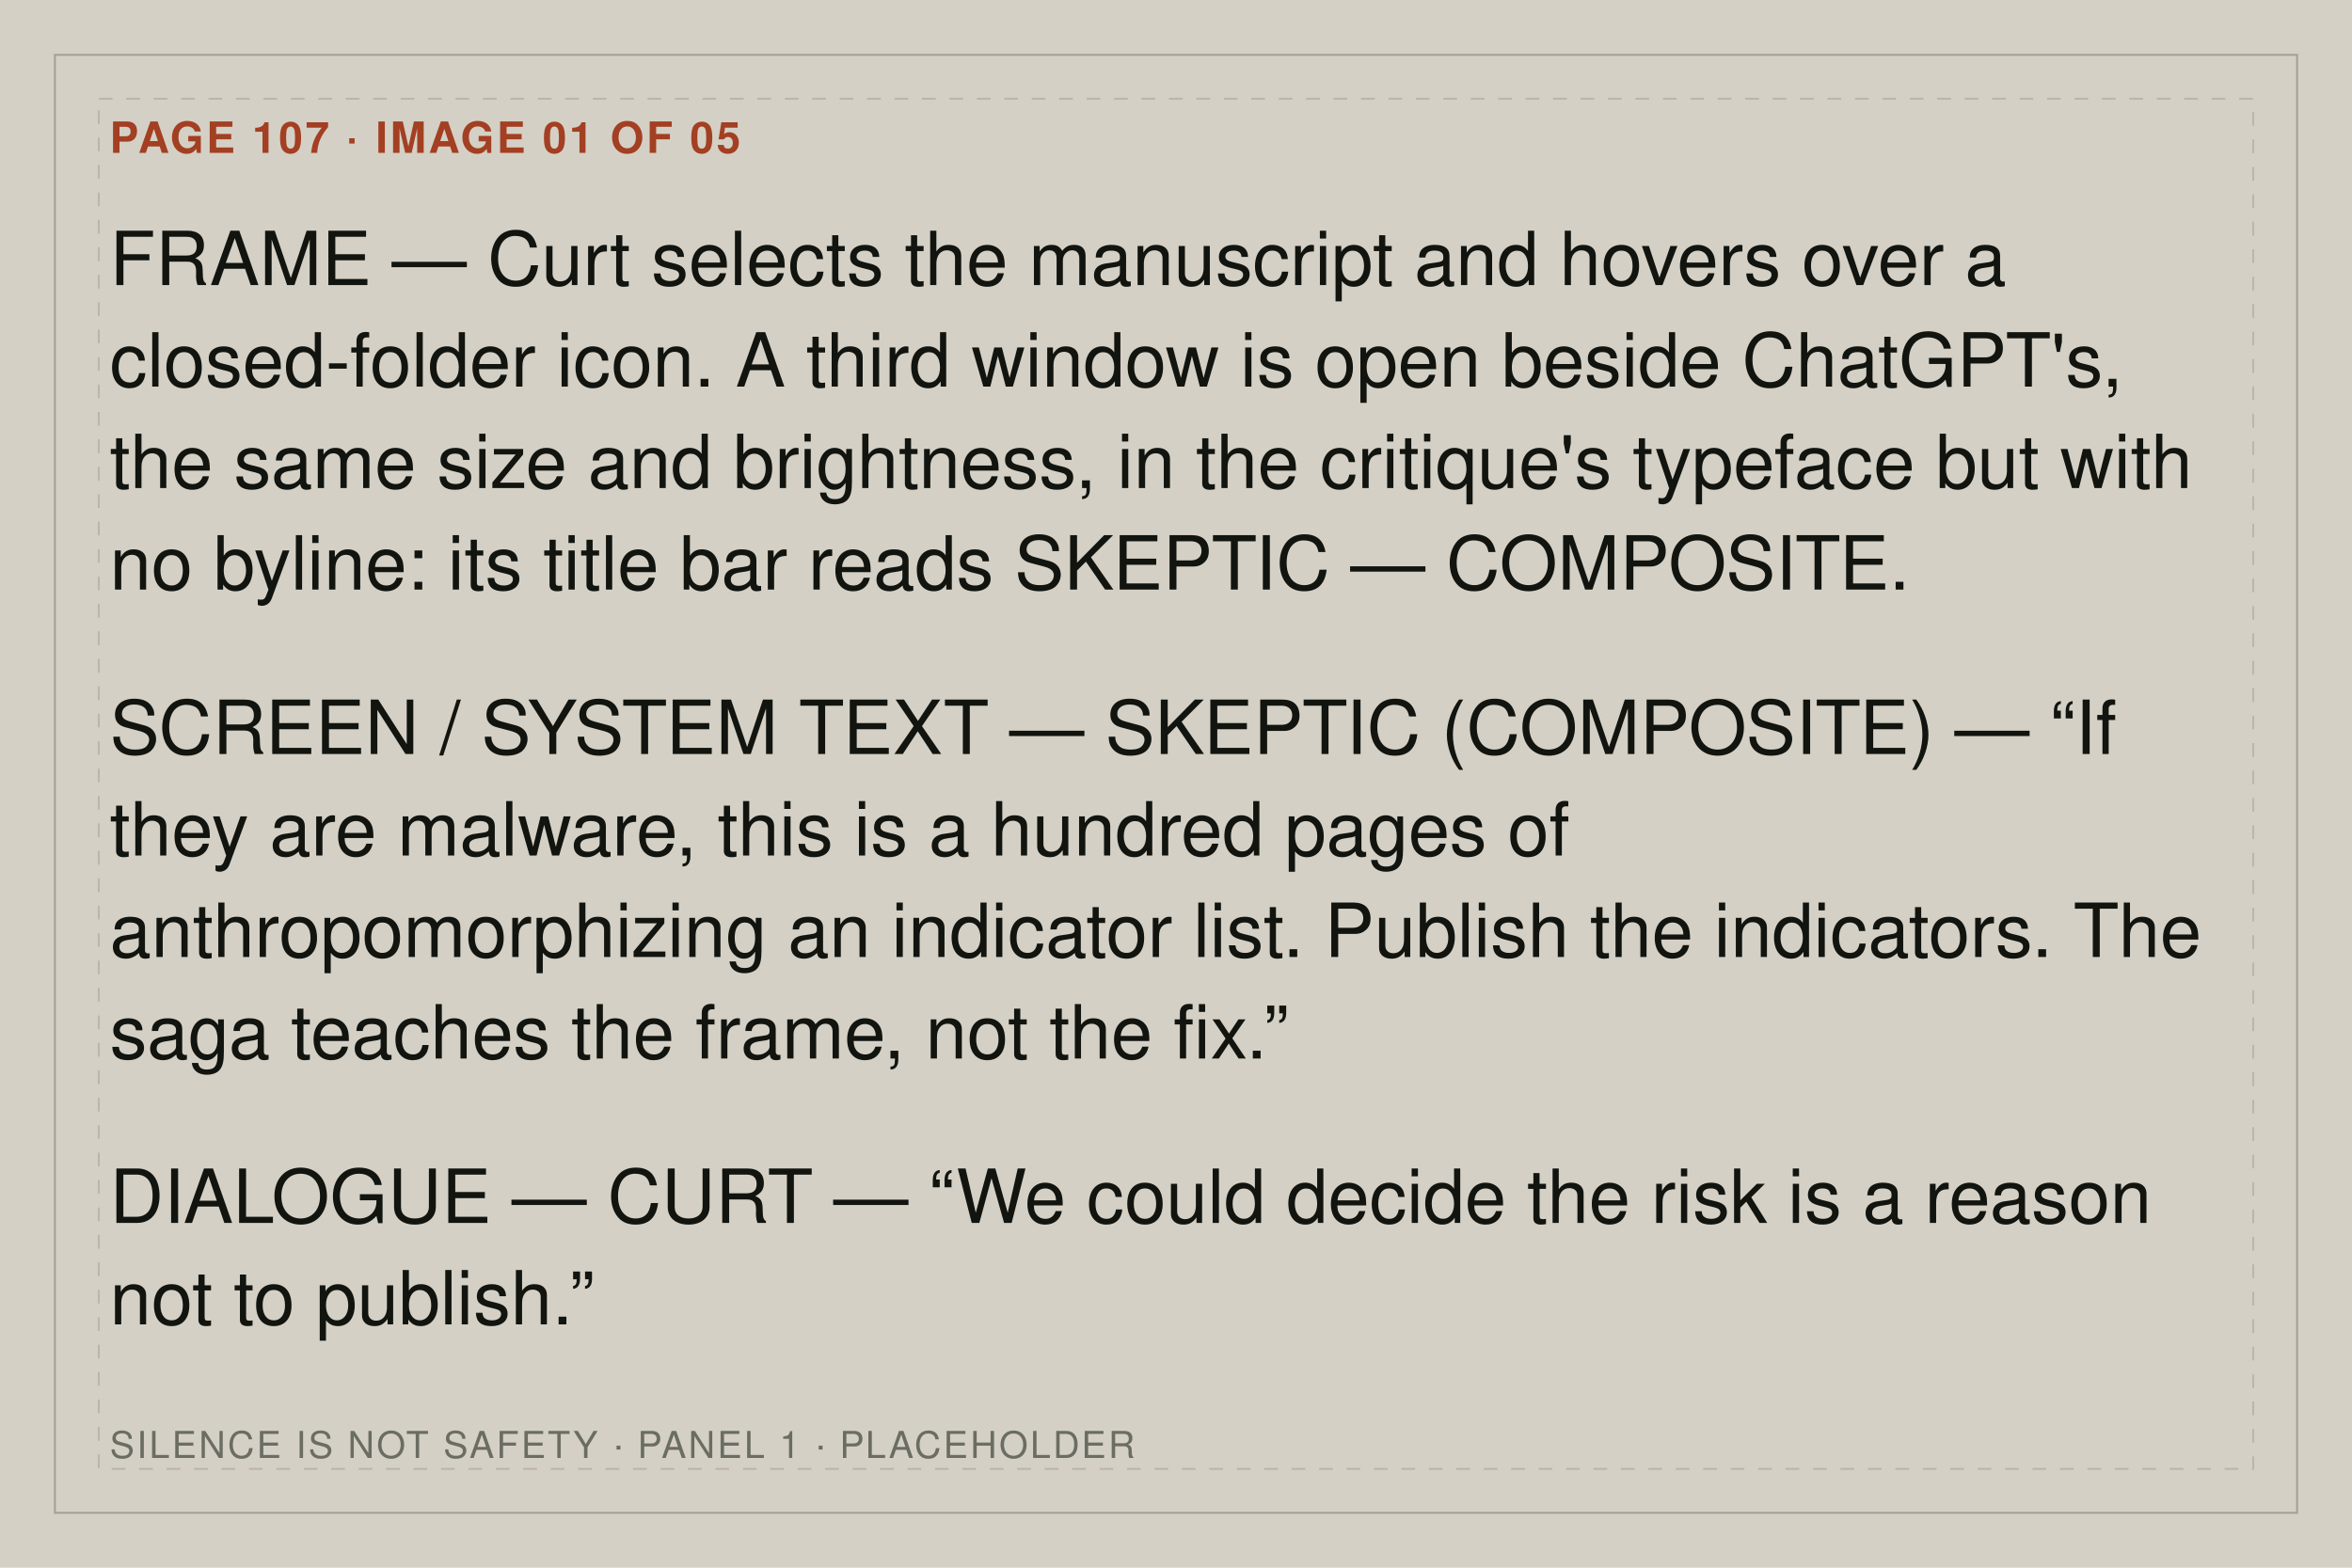
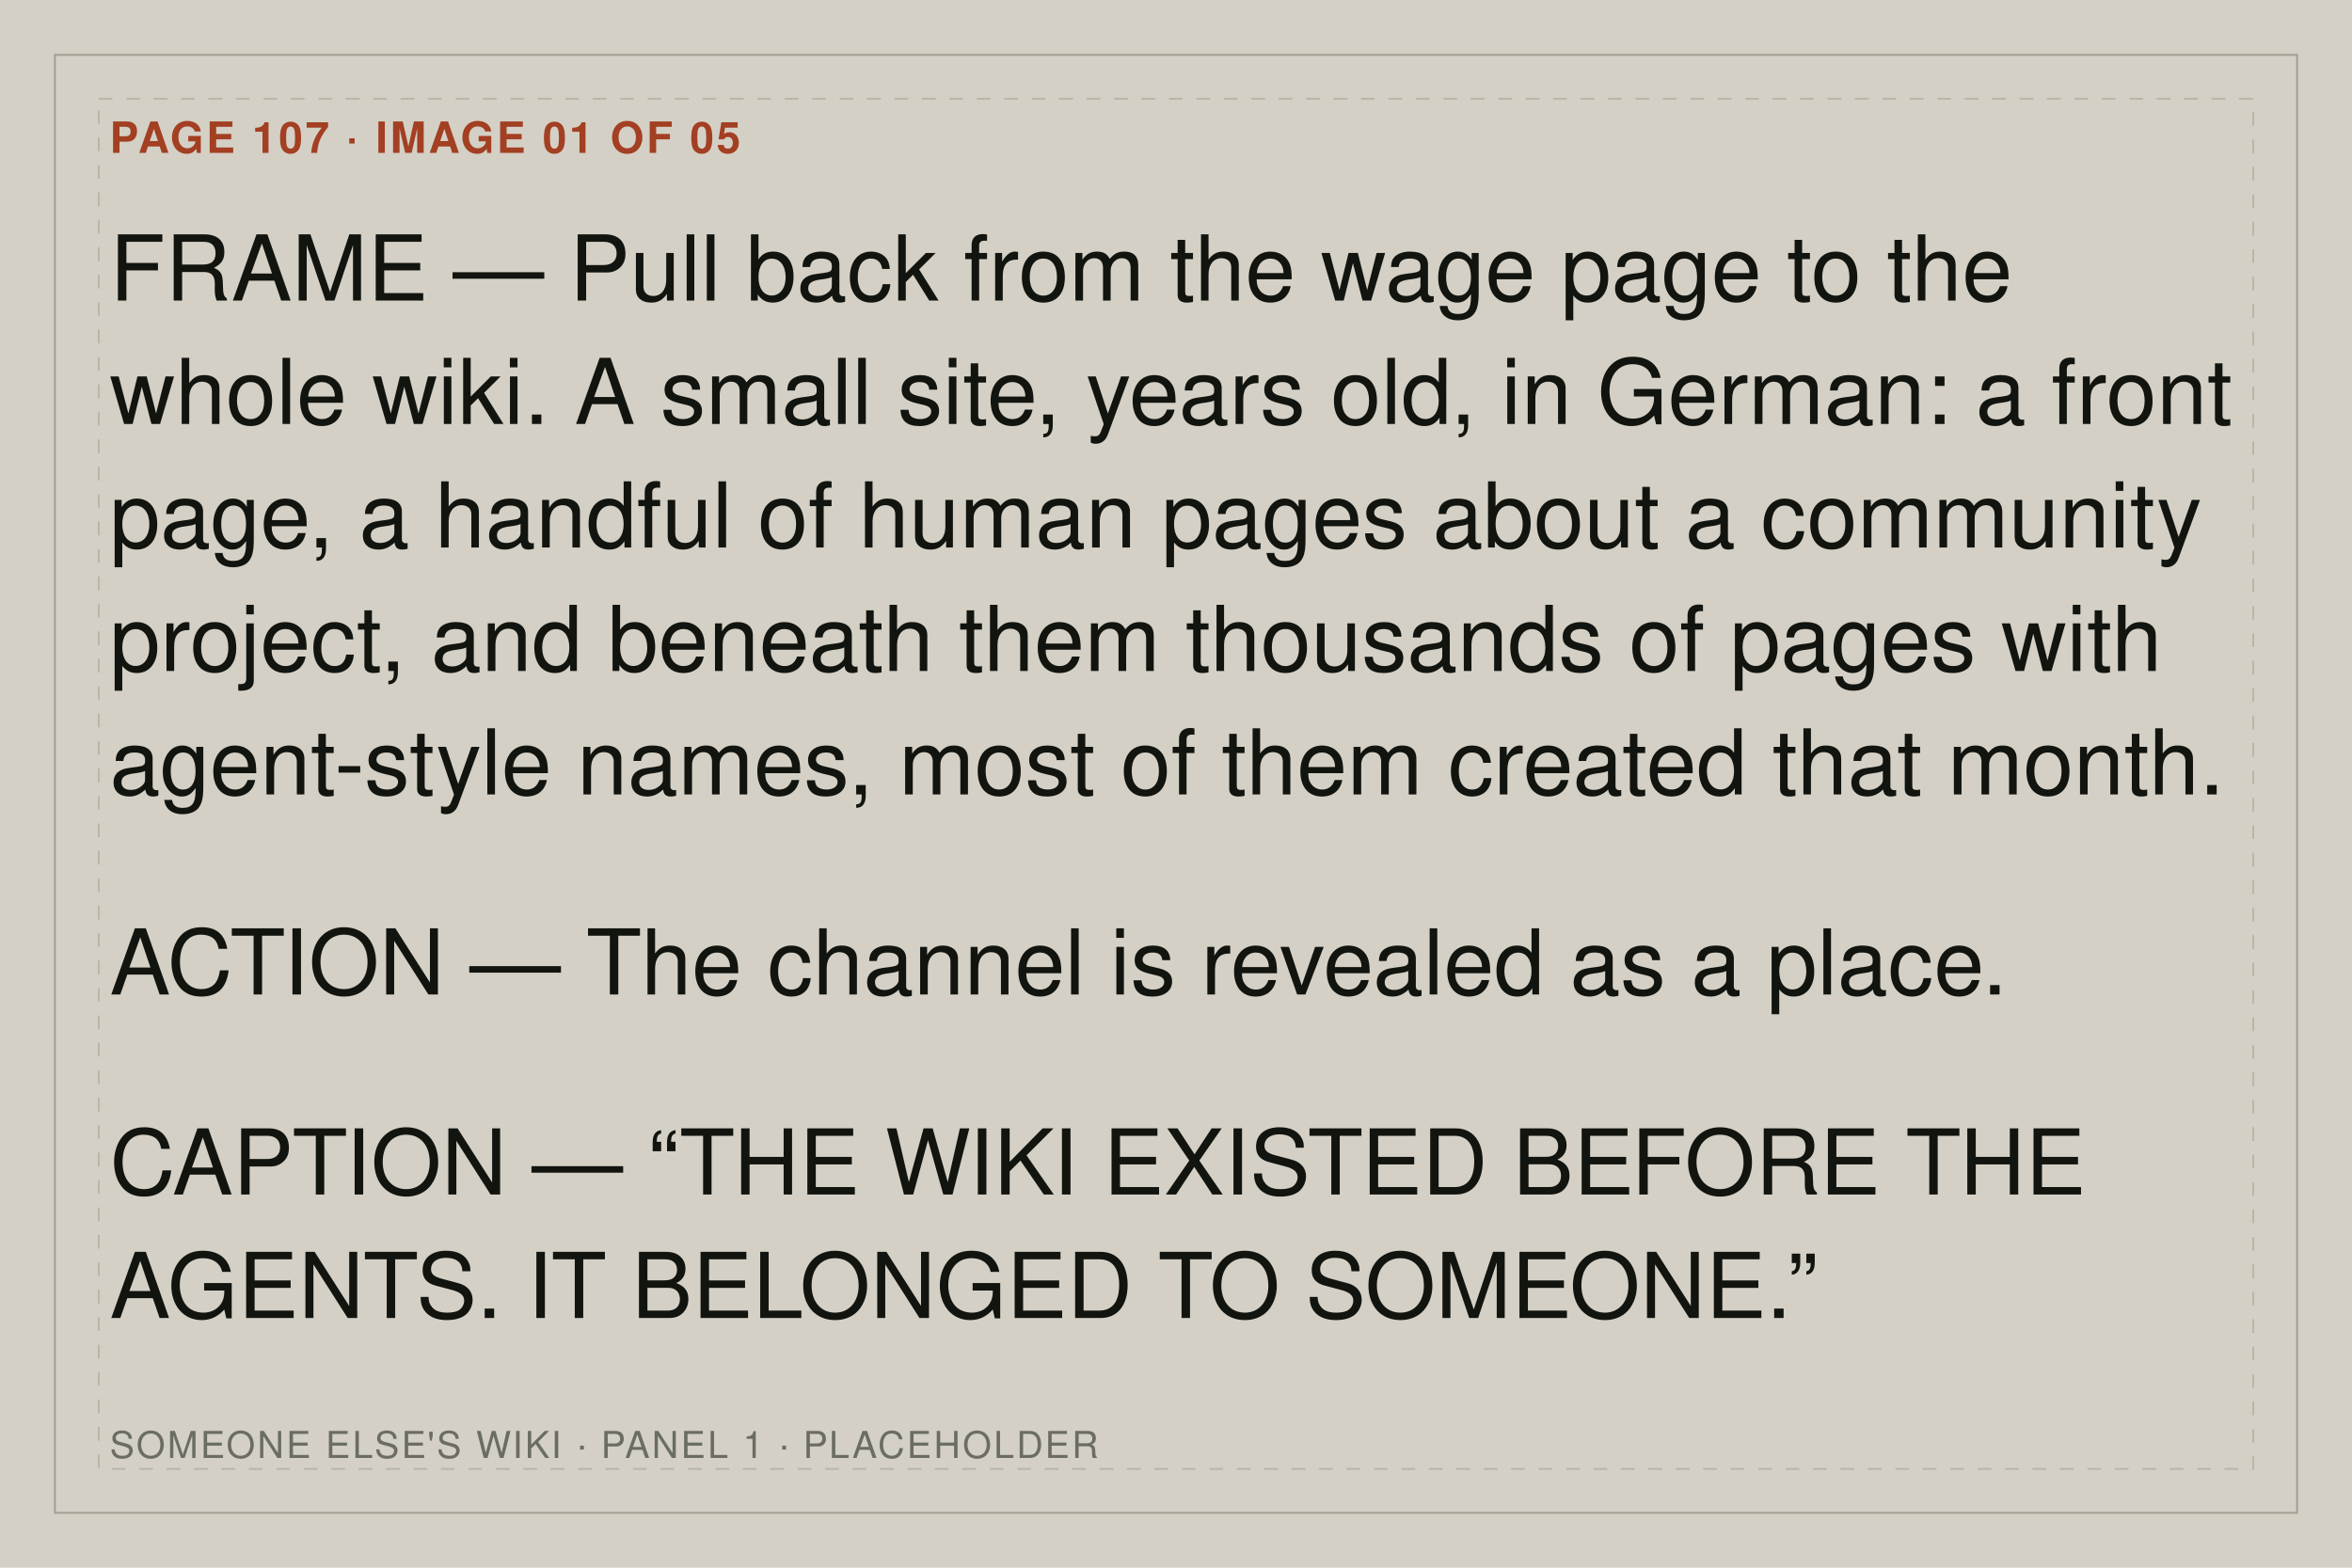
<svg xmlns="http://www.w3.org/2000/svg" width="1200" height="800" viewBox="0 0 1200 800" role="img" aria-labelledby="title">
  <rect width="1200" height="800" fill="#d4d0c5" />
  <rect x="28" y="28" width="1144" height="744" fill="none" stroke="#a4a094" stroke-width="1" />
  <rect x="50.4" y="50.4" width="1099.2" height="699.2" fill="none" stroke="#a4a094" stroke-width="1" stroke-dasharray="7 7" opacity="0.55" />
  <g font-family="Helvetica, Arial, 'Liberation Sans', 'Nimbus Sans', sans-serif">
    <text x="56" y="78" font-size="22" font-weight="700" letter-spacing="1.32" fill="#a33f22">PAGE 107 · IMAGE 01 OF 05</text>
-     <text font-size="38.08" fill="#12140f" text-anchor="start" xml:space="preserve">
-       <tspan x="56" y="145.48">FRAME — Curt selects the manuscript and hovers over a</tspan>
-       <tspan x="56" y="197.27">closed-folder icon. A third window is open beside ChatGPT's,</tspan>
-       <tspan x="56" y="249.07">the same size and brightness, in the critique's typeface but with</tspan>
-       <tspan x="56" y="300.86">no byline: its title bar reads SKEPTIC — COMPOSITE.</tspan>
-       <tspan x="56" y="384.77">SCREEN / SYSTEM TEXT — SKEPTIC (COMPOSITE) — “If</tspan>
-       <tspan x="56" y="436.56">they are malware, this is a hundred pages of</tspan>
-       <tspan x="56" y="488.35">anthropomorphizing an indicator list. Publish the indicators. The</tspan>
-       <tspan x="56" y="540.15">saga teaches the frame, not the fix.”</tspan>
-       <tspan x="56" y="624.05">DIALOGUE — CURT — “We could decide the risk is a reason</tspan>
-       <tspan x="56" y="675.85">not to publish.”</tspan>
+     <text font-size="46.33" fill="#12140f" text-anchor="start" xml:space="preserve">
+       <tspan x="56" y="153.36">FRAME — Pull back from the wage page to the</tspan>
+       <tspan x="56" y="216.37">whole wiki. A small site, years old, in German: a front</tspan>
+       <tspan x="56" y="279.39">page, a handful of human pages about a community</tspan>
+       <tspan x="56" y="342.4">project, and beneath them thousands of pages with</tspan>
+       <tspan x="56" y="405.41">agent-style names, most of them created that month.</tspan>
+       <tspan x="56" y="507.49">ACTION — The channel is revealed as a place.</tspan>
+       <tspan x="56" y="609.57">CAPTION — “THE WIKI EXISTED BEFORE THE</tspan>
+       <tspan x="56" y="672.59">AGENTS. IT BELONGED TO SOMEONE.”</tspan>
    </text>
-     <text x="56" y="744" font-size="18.92" letter-spacing="1.1" fill="#6b6d63">SILENCE IS NOT SAFETY · PANEL 1 · PLACEHOLDER</text>
+     <text x="56" y="744" font-size="18.92" letter-spacing="1.1" fill="#6b6d63">SOMEONE ELSE'S WIKI · PANEL 1 · PLACEHOLDER</text>
  </g>
</svg>
